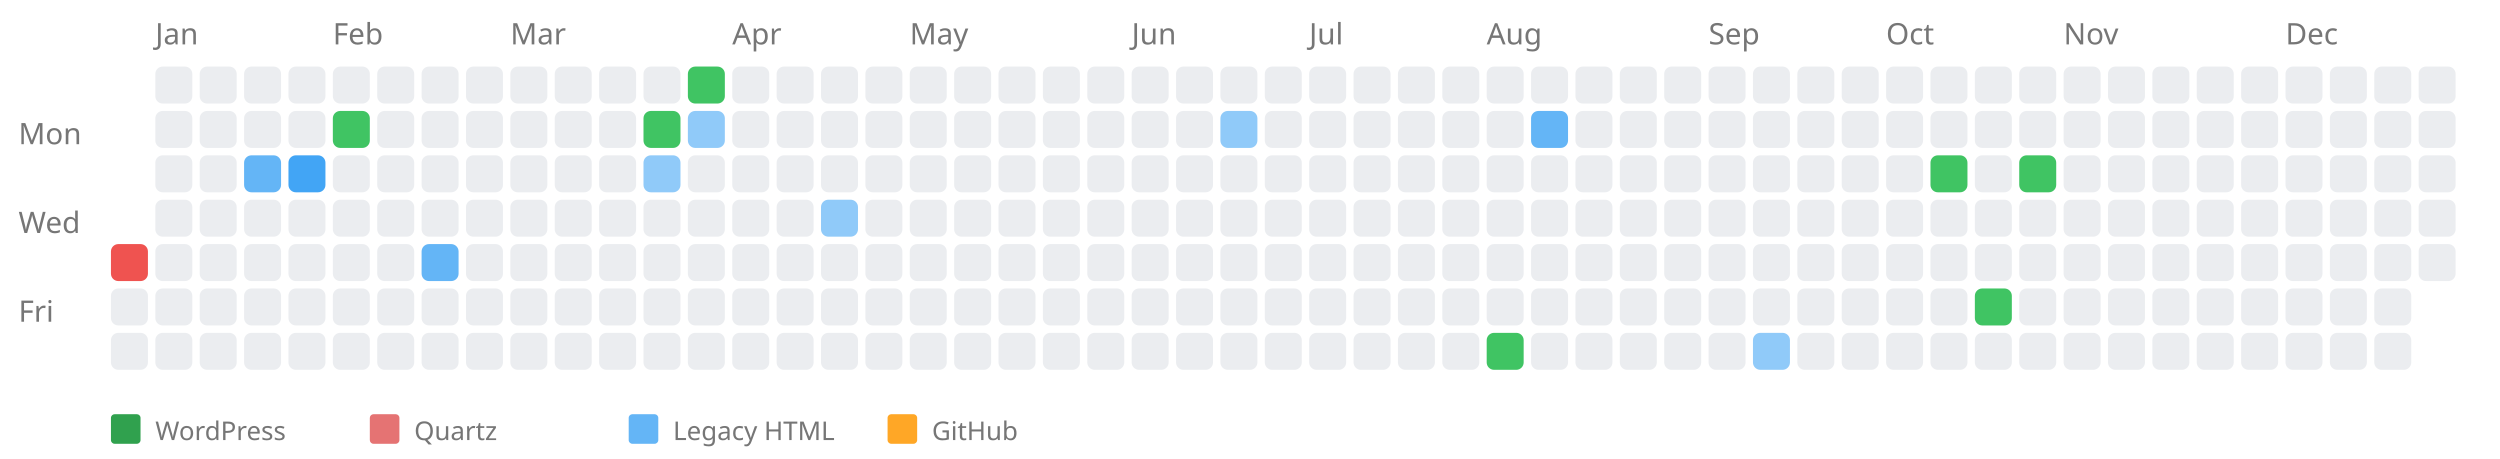
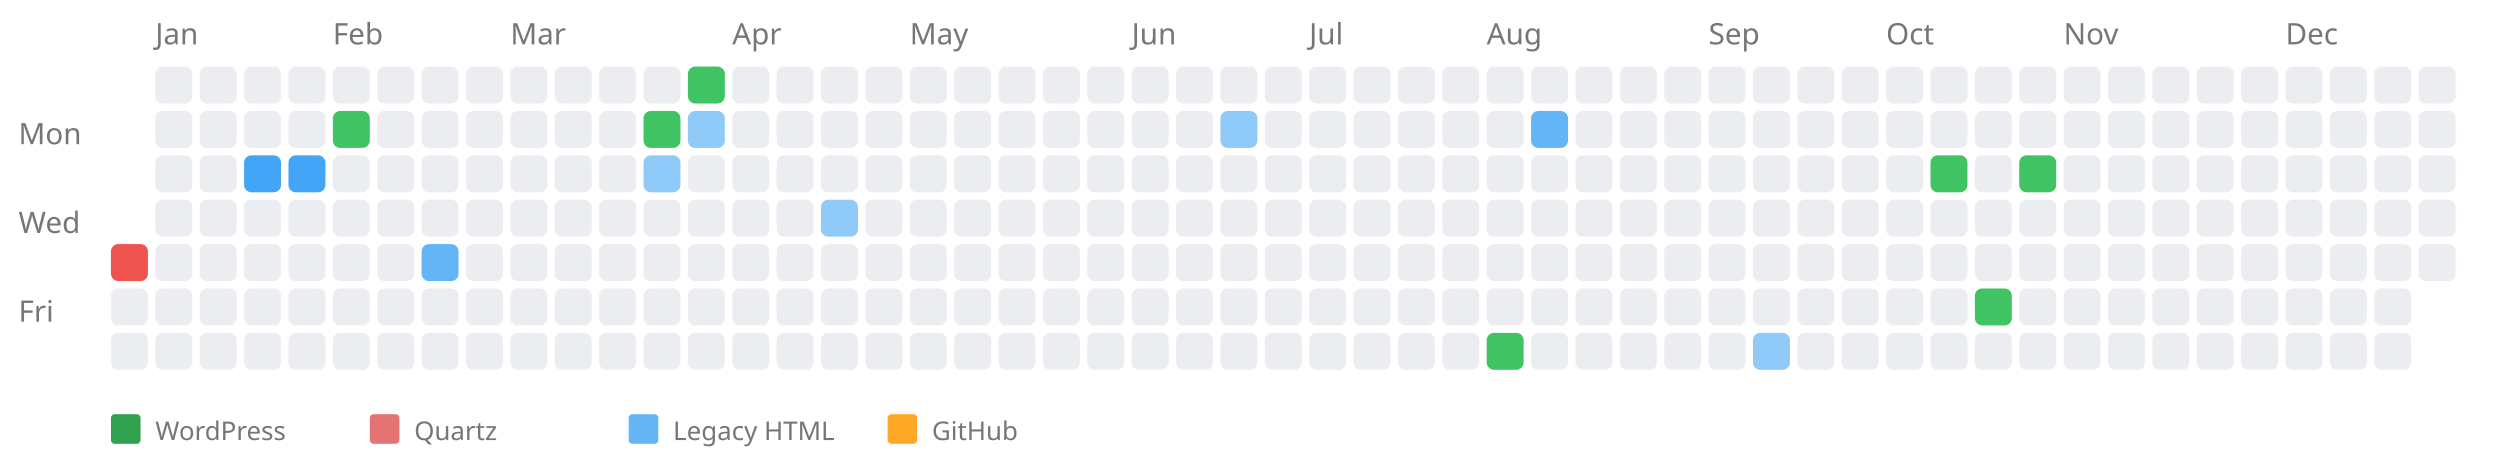
<svg xmlns="http://www.w3.org/2000/svg" width="676" height="124" style="background-color: white;">
  <text x="5" y="39" font-family="sans-serif" font-size="8" fill="#767676">Mon</text>
  <text x="5" y="63" font-family="sans-serif" font-size="8" fill="#767676">Wed</text>
  <text x="5" y="87" font-family="sans-serif" font-size="8" fill="#767676">Fri</text>
  <a href="https://kreier.github.io/quartz/Diary/2009">
    <rect x="30" y="66" width="10" height="10" fill="#ef5350" rx="2" ry="2" />
  </a>
  <rect x="30" y="78" width="10" height="10" fill="#ebedf0" rx="2" ry="2" />
  <rect x="30" y="90" width="10" height="10" fill="#ebedf0" rx="2" ry="2" />
  <text x="42" y="12" font-family="sans-serif" font-size="8" fill="#767676">Jan</text>
  <rect x="42" y="18" width="10" height="10" fill="#ebedf0" rx="2" ry="2" />
  <rect x="42" y="30" width="10" height="10" fill="#ebedf0" rx="2" ry="2" />
  <rect x="42" y="42" width="10" height="10" fill="#ebedf0" rx="2" ry="2" />
  <rect x="42" y="54" width="10" height="10" fill="#ebedf0" rx="2" ry="2" />
  <rect x="42" y="66" width="10" height="10" fill="#ebedf0" rx="2" ry="2" />
  <rect x="42" y="78" width="10" height="10" fill="#ebedf0" rx="2" ry="2" />
  <rect x="42" y="90" width="10" height="10" fill="#ebedf0" rx="2" ry="2" />
  <rect x="54" y="18" width="10" height="10" fill="#ebedf0" rx="2" ry="2" />
  <rect x="54" y="30" width="10" height="10" fill="#ebedf0" rx="2" ry="2" />
  <rect x="54" y="42" width="10" height="10" fill="#ebedf0" rx="2" ry="2" />
  <rect x="54" y="54" width="10" height="10" fill="#ebedf0" rx="2" ry="2" />
  <rect x="54" y="66" width="10" height="10" fill="#ebedf0" rx="2" ry="2" />
  <rect x="54" y="78" width="10" height="10" fill="#ebedf0" rx="2" ry="2" />
  <rect x="54" y="90" width="10" height="10" fill="#ebedf0" rx="2" ry="2" />
  <rect x="66" y="18" width="10" height="10" fill="#ebedf0" rx="2" ry="2" />
  <rect x="66" y="30" width="10" height="10" fill="#ebedf0" rx="2" ry="2" />
  <a href="https://saiht.de/legacy/projekte/projekte.html">
-     <rect x="66" y="42" width="10" height="10" fill="#64b5f6" rx="2" ry="2" />
+     <rect x="66" y="42" width="10" height="10" fill="#42a5f5" rx="2" ry="2" />
  </a>
  <rect x="66" y="54" width="10" height="10" fill="#ebedf0" rx="2" ry="2" />
  <rect x="66" y="66" width="10" height="10" fill="#ebedf0" rx="2" ry="2" />
  <rect x="66" y="78" width="10" height="10" fill="#ebedf0" rx="2" ry="2" />
  <rect x="66" y="90" width="10" height="10" fill="#ebedf0" rx="2" ry="2" />
  <rect x="78" y="18" width="10" height="10" fill="#ebedf0" rx="2" ry="2" />
  <rect x="78" y="30" width="10" height="10" fill="#ebedf0" rx="2" ry="2" />
  <a href="https://saiht.de/legacy/urlaub/2015_usa.html">
    <rect x="78" y="42" width="10" height="10" fill="#42a5f5" rx="2" ry="2" />
  </a>
  <rect x="78" y="54" width="10" height="10" fill="#ebedf0" rx="2" ry="2" />
  <rect x="78" y="66" width="10" height="10" fill="#ebedf0" rx="2" ry="2" />
  <rect x="78" y="78" width="10" height="10" fill="#ebedf0" rx="2" ry="2" />
  <rect x="78" y="90" width="10" height="10" fill="#ebedf0" rx="2" ry="2" />
  <text x="90" y="12" font-family="sans-serif" font-size="8" fill="#767676">Feb</text>
  <rect x="90" y="18" width="10" height="10" fill="#ebedf0" rx="2" ry="2" />
  <a href="https://saiht.de/blog/2009/02/02/wo-ist-der-arbeitgeber-2/">
    <rect x="90" y="30" width="10" height="10" fill="#40c463" rx="2" ry="2" />
  </a>
  <rect x="90" y="42" width="10" height="10" fill="#ebedf0" rx="2" ry="2" />
  <rect x="90" y="54" width="10" height="10" fill="#ebedf0" rx="2" ry="2" />
  <rect x="90" y="66" width="10" height="10" fill="#ebedf0" rx="2" ry="2" />
  <rect x="90" y="78" width="10" height="10" fill="#ebedf0" rx="2" ry="2" />
  <rect x="90" y="90" width="10" height="10" fill="#ebedf0" rx="2" ry="2" />
  <rect x="102" y="18" width="10" height="10" fill="#ebedf0" rx="2" ry="2" />
  <rect x="102" y="30" width="10" height="10" fill="#ebedf0" rx="2" ry="2" />
  <rect x="102" y="42" width="10" height="10" fill="#ebedf0" rx="2" ry="2" />
  <rect x="102" y="54" width="10" height="10" fill="#ebedf0" rx="2" ry="2" />
  <rect x="102" y="66" width="10" height="10" fill="#ebedf0" rx="2" ry="2" />
  <rect x="102" y="78" width="10" height="10" fill="#ebedf0" rx="2" ry="2" />
  <rect x="102" y="90" width="10" height="10" fill="#ebedf0" rx="2" ry="2" />
  <rect x="114" y="18" width="10" height="10" fill="#ebedf0" rx="2" ry="2" />
  <rect x="114" y="30" width="10" height="10" fill="#ebedf0" rx="2" ry="2" />
  <rect x="114" y="42" width="10" height="10" fill="#ebedf0" rx="2" ry="2" />
  <rect x="114" y="54" width="10" height="10" fill="#ebedf0" rx="2" ry="2" />
  <a href="https://saiht.de/legacy/projekte/01bibellesen.html">
    <rect x="114" y="66" width="10" height="10" fill="#64b5f6" rx="2" ry="2" />
  </a>
  <rect x="114" y="78" width="10" height="10" fill="#ebedf0" rx="2" ry="2" />
  <rect x="114" y="90" width="10" height="10" fill="#ebedf0" rx="2" ry="2" />
  <rect x="126" y="18" width="10" height="10" fill="#ebedf0" rx="2" ry="2" />
  <rect x="126" y="30" width="10" height="10" fill="#ebedf0" rx="2" ry="2" />
  <rect x="126" y="42" width="10" height="10" fill="#ebedf0" rx="2" ry="2" />
  <rect x="126" y="54" width="10" height="10" fill="#ebedf0" rx="2" ry="2" />
  <rect x="126" y="66" width="10" height="10" fill="#ebedf0" rx="2" ry="2" />
  <rect x="126" y="78" width="10" height="10" fill="#ebedf0" rx="2" ry="2" />
  <rect x="126" y="90" width="10" height="10" fill="#ebedf0" rx="2" ry="2" />
  <text x="138" y="12" font-family="sans-serif" font-size="8" fill="#767676">Mar</text>
  <rect x="138" y="18" width="10" height="10" fill="#ebedf0" rx="2" ry="2" />
  <rect x="138" y="30" width="10" height="10" fill="#ebedf0" rx="2" ry="2" />
  <rect x="138" y="42" width="10" height="10" fill="#ebedf0" rx="2" ry="2" />
  <rect x="138" y="54" width="10" height="10" fill="#ebedf0" rx="2" ry="2" />
  <rect x="138" y="66" width="10" height="10" fill="#ebedf0" rx="2" ry="2" />
  <rect x="138" y="78" width="10" height="10" fill="#ebedf0" rx="2" ry="2" />
  <rect x="138" y="90" width="10" height="10" fill="#ebedf0" rx="2" ry="2" />
  <rect x="150" y="18" width="10" height="10" fill="#ebedf0" rx="2" ry="2" />
  <rect x="150" y="30" width="10" height="10" fill="#ebedf0" rx="2" ry="2" />
  <rect x="150" y="42" width="10" height="10" fill="#ebedf0" rx="2" ry="2" />
  <rect x="150" y="54" width="10" height="10" fill="#ebedf0" rx="2" ry="2" />
  <rect x="150" y="66" width="10" height="10" fill="#ebedf0" rx="2" ry="2" />
  <rect x="150" y="78" width="10" height="10" fill="#ebedf0" rx="2" ry="2" />
  <rect x="150" y="90" width="10" height="10" fill="#ebedf0" rx="2" ry="2" />
  <rect x="162" y="18" width="10" height="10" fill="#ebedf0" rx="2" ry="2" />
  <rect x="162" y="30" width="10" height="10" fill="#ebedf0" rx="2" ry="2" />
  <rect x="162" y="42" width="10" height="10" fill="#ebedf0" rx="2" ry="2" />
  <rect x="162" y="54" width="10" height="10" fill="#ebedf0" rx="2" ry="2" />
  <rect x="162" y="66" width="10" height="10" fill="#ebedf0" rx="2" ry="2" />
  <rect x="162" y="78" width="10" height="10" fill="#ebedf0" rx="2" ry="2" />
  <rect x="162" y="90" width="10" height="10" fill="#ebedf0" rx="2" ry="2" />
  <rect x="174" y="18" width="10" height="10" fill="#ebedf0" rx="2" ry="2" />
  <a href="https://saiht.de/blog/2009/03/23/aufstieg-in-die-top5000-bei-wikipedia/">
    <rect x="174" y="30" width="10" height="10" fill="#40c463" rx="2" ry="2" />
  </a>
  <a href="https://saiht.de/legacy/computer/computer.html">
    <rect x="174" y="42" width="10" height="10" fill="#90caf9" rx="2" ry="2" />
  </a>
  <rect x="174" y="54" width="10" height="10" fill="#ebedf0" rx="2" ry="2" />
  <rect x="174" y="66" width="10" height="10" fill="#ebedf0" rx="2" ry="2" />
  <rect x="174" y="78" width="10" height="10" fill="#ebedf0" rx="2" ry="2" />
  <rect x="174" y="90" width="10" height="10" fill="#ebedf0" rx="2" ry="2" />
  <a href="https://saiht.de/blog/2009/03/29/weltkarte-von-uniteddomains/">
    <rect x="186" y="18" width="10" height="10" fill="#40c463" rx="2" ry="2" />
  </a>
  <a href="https://saiht.de/legacy/freizeit/fahrrad.html">
    <rect x="186" y="30" width="10" height="10" fill="#90caf9" rx="2" ry="2" />
  </a>
  <rect x="186" y="42" width="10" height="10" fill="#ebedf0" rx="2" ry="2" />
  <rect x="186" y="54" width="10" height="10" fill="#ebedf0" rx="2" ry="2" />
  <rect x="186" y="66" width="10" height="10" fill="#ebedf0" rx="2" ry="2" />
  <rect x="186" y="78" width="10" height="10" fill="#ebedf0" rx="2" ry="2" />
  <rect x="186" y="90" width="10" height="10" fill="#ebedf0" rx="2" ry="2" />
  <text x="198" y="12" font-family="sans-serif" font-size="8" fill="#767676">Apr</text>
  <rect x="198" y="18" width="10" height="10" fill="#ebedf0" rx="2" ry="2" />
  <rect x="198" y="30" width="10" height="10" fill="#ebedf0" rx="2" ry="2" />
  <rect x="198" y="42" width="10" height="10" fill="#ebedf0" rx="2" ry="2" />
  <rect x="198" y="54" width="10" height="10" fill="#ebedf0" rx="2" ry="2" />
  <rect x="198" y="66" width="10" height="10" fill="#ebedf0" rx="2" ry="2" />
  <rect x="198" y="78" width="10" height="10" fill="#ebedf0" rx="2" ry="2" />
  <rect x="198" y="90" width="10" height="10" fill="#ebedf0" rx="2" ry="2" />
  <rect x="210" y="18" width="10" height="10" fill="#ebedf0" rx="2" ry="2" />
  <rect x="210" y="30" width="10" height="10" fill="#ebedf0" rx="2" ry="2" />
  <rect x="210" y="42" width="10" height="10" fill="#ebedf0" rx="2" ry="2" />
  <rect x="210" y="54" width="10" height="10" fill="#ebedf0" rx="2" ry="2" />
  <rect x="210" y="66" width="10" height="10" fill="#ebedf0" rx="2" ry="2" />
  <rect x="210" y="78" width="10" height="10" fill="#ebedf0" rx="2" ry="2" />
  <rect x="210" y="90" width="10" height="10" fill="#ebedf0" rx="2" ry="2" />
  <rect x="222" y="18" width="10" height="10" fill="#ebedf0" rx="2" ry="2" />
  <rect x="222" y="30" width="10" height="10" fill="#ebedf0" rx="2" ry="2" />
  <rect x="222" y="42" width="10" height="10" fill="#ebedf0" rx="2" ry="2" />
  <a href="https://saiht.de/legacy/urlaub/2008_usa.html">
    <rect x="222" y="54" width="10" height="10" fill="#90caf9" rx="2" ry="2" />
  </a>
  <rect x="222" y="66" width="10" height="10" fill="#ebedf0" rx="2" ry="2" />
  <rect x="222" y="78" width="10" height="10" fill="#ebedf0" rx="2" ry="2" />
  <rect x="222" y="90" width="10" height="10" fill="#ebedf0" rx="2" ry="2" />
  <rect x="234" y="18" width="10" height="10" fill="#ebedf0" rx="2" ry="2" />
  <rect x="234" y="30" width="10" height="10" fill="#ebedf0" rx="2" ry="2" />
  <rect x="234" y="42" width="10" height="10" fill="#ebedf0" rx="2" ry="2" />
  <rect x="234" y="54" width="10" height="10" fill="#ebedf0" rx="2" ry="2" />
  <rect x="234" y="66" width="10" height="10" fill="#ebedf0" rx="2" ry="2" />
  <rect x="234" y="78" width="10" height="10" fill="#ebedf0" rx="2" ry="2" />
  <rect x="234" y="90" width="10" height="10" fill="#ebedf0" rx="2" ry="2" />
  <text x="246" y="12" font-family="sans-serif" font-size="8" fill="#767676">May</text>
  <rect x="246" y="18" width="10" height="10" fill="#ebedf0" rx="2" ry="2" />
  <rect x="246" y="30" width="10" height="10" fill="#ebedf0" rx="2" ry="2" />
  <rect x="246" y="42" width="10" height="10" fill="#ebedf0" rx="2" ry="2" />
  <rect x="246" y="54" width="10" height="10" fill="#ebedf0" rx="2" ry="2" />
  <rect x="246" y="66" width="10" height="10" fill="#ebedf0" rx="2" ry="2" />
  <rect x="246" y="78" width="10" height="10" fill="#ebedf0" rx="2" ry="2" />
  <rect x="246" y="90" width="10" height="10" fill="#ebedf0" rx="2" ry="2" />
  <rect x="258" y="18" width="10" height="10" fill="#ebedf0" rx="2" ry="2" />
  <rect x="258" y="30" width="10" height="10" fill="#ebedf0" rx="2" ry="2" />
  <rect x="258" y="42" width="10" height="10" fill="#ebedf0" rx="2" ry="2" />
  <rect x="258" y="54" width="10" height="10" fill="#ebedf0" rx="2" ry="2" />
  <rect x="258" y="66" width="10" height="10" fill="#ebedf0" rx="2" ry="2" />
  <rect x="258" y="78" width="10" height="10" fill="#ebedf0" rx="2" ry="2" />
  <rect x="258" y="90" width="10" height="10" fill="#ebedf0" rx="2" ry="2" />
  <rect x="270" y="18" width="10" height="10" fill="#ebedf0" rx="2" ry="2" />
  <rect x="270" y="30" width="10" height="10" fill="#ebedf0" rx="2" ry="2" />
  <rect x="270" y="42" width="10" height="10" fill="#ebedf0" rx="2" ry="2" />
  <rect x="270" y="54" width="10" height="10" fill="#ebedf0" rx="2" ry="2" />
  <rect x="270" y="66" width="10" height="10" fill="#ebedf0" rx="2" ry="2" />
  <rect x="270" y="78" width="10" height="10" fill="#ebedf0" rx="2" ry="2" />
  <rect x="270" y="90" width="10" height="10" fill="#ebedf0" rx="2" ry="2" />
  <rect x="282" y="18" width="10" height="10" fill="#ebedf0" rx="2" ry="2" />
  <rect x="282" y="30" width="10" height="10" fill="#ebedf0" rx="2" ry="2" />
  <rect x="282" y="42" width="10" height="10" fill="#ebedf0" rx="2" ry="2" />
  <rect x="282" y="54" width="10" height="10" fill="#ebedf0" rx="2" ry="2" />
  <rect x="282" y="66" width="10" height="10" fill="#ebedf0" rx="2" ry="2" />
  <rect x="282" y="78" width="10" height="10" fill="#ebedf0" rx="2" ry="2" />
  <rect x="282" y="90" width="10" height="10" fill="#ebedf0" rx="2" ry="2" />
  <rect x="294" y="18" width="10" height="10" fill="#ebedf0" rx="2" ry="2" />
  <rect x="294" y="30" width="10" height="10" fill="#ebedf0" rx="2" ry="2" />
  <rect x="294" y="42" width="10" height="10" fill="#ebedf0" rx="2" ry="2" />
  <rect x="294" y="54" width="10" height="10" fill="#ebedf0" rx="2" ry="2" />
  <rect x="294" y="66" width="10" height="10" fill="#ebedf0" rx="2" ry="2" />
  <rect x="294" y="78" width="10" height="10" fill="#ebedf0" rx="2" ry="2" />
  <rect x="294" y="90" width="10" height="10" fill="#ebedf0" rx="2" ry="2" />
  <text x="306" y="12" font-family="sans-serif" font-size="8" fill="#767676">Jun</text>
  <rect x="306" y="18" width="10" height="10" fill="#ebedf0" rx="2" ry="2" />
  <rect x="306" y="30" width="10" height="10" fill="#ebedf0" rx="2" ry="2" />
  <rect x="306" y="42" width="10" height="10" fill="#ebedf0" rx="2" ry="2" />
  <rect x="306" y="54" width="10" height="10" fill="#ebedf0" rx="2" ry="2" />
  <rect x="306" y="66" width="10" height="10" fill="#ebedf0" rx="2" ry="2" />
  <rect x="306" y="78" width="10" height="10" fill="#ebedf0" rx="2" ry="2" />
  <rect x="306" y="90" width="10" height="10" fill="#ebedf0" rx="2" ry="2" />
  <rect x="318" y="18" width="10" height="10" fill="#ebedf0" rx="2" ry="2" />
  <rect x="318" y="30" width="10" height="10" fill="#ebedf0" rx="2" ry="2" />
  <rect x="318" y="42" width="10" height="10" fill="#ebedf0" rx="2" ry="2" />
  <rect x="318" y="54" width="10" height="10" fill="#ebedf0" rx="2" ry="2" />
  <rect x="318" y="66" width="10" height="10" fill="#ebedf0" rx="2" ry="2" />
  <rect x="318" y="78" width="10" height="10" fill="#ebedf0" rx="2" ry="2" />
  <rect x="318" y="90" width="10" height="10" fill="#ebedf0" rx="2" ry="2" />
  <rect x="330" y="18" width="10" height="10" fill="#ebedf0" rx="2" ry="2" />
  <a href="https://saiht.de/legacy/freizeit/bilder.html">
    <rect x="330" y="30" width="10" height="10" fill="#90caf9" rx="2" ry="2" />
  </a>
  <rect x="330" y="42" width="10" height="10" fill="#ebedf0" rx="2" ry="2" />
  <rect x="330" y="54" width="10" height="10" fill="#ebedf0" rx="2" ry="2" />
  <rect x="330" y="66" width="10" height="10" fill="#ebedf0" rx="2" ry="2" />
  <rect x="330" y="78" width="10" height="10" fill="#ebedf0" rx="2" ry="2" />
  <rect x="330" y="90" width="10" height="10" fill="#ebedf0" rx="2" ry="2" />
  <rect x="342" y="18" width="10" height="10" fill="#ebedf0" rx="2" ry="2" />
  <rect x="342" y="30" width="10" height="10" fill="#ebedf0" rx="2" ry="2" />
  <rect x="342" y="42" width="10" height="10" fill="#ebedf0" rx="2" ry="2" />
  <rect x="342" y="54" width="10" height="10" fill="#ebedf0" rx="2" ry="2" />
  <rect x="342" y="66" width="10" height="10" fill="#ebedf0" rx="2" ry="2" />
  <rect x="342" y="78" width="10" height="10" fill="#ebedf0" rx="2" ry="2" />
  <rect x="342" y="90" width="10" height="10" fill="#ebedf0" rx="2" ry="2" />
  <text x="354" y="12" font-family="sans-serif" font-size="8" fill="#767676">Jul</text>
  <rect x="354" y="18" width="10" height="10" fill="#ebedf0" rx="2" ry="2" />
  <rect x="354" y="30" width="10" height="10" fill="#ebedf0" rx="2" ry="2" />
  <rect x="354" y="42" width="10" height="10" fill="#ebedf0" rx="2" ry="2" />
  <rect x="354" y="54" width="10" height="10" fill="#ebedf0" rx="2" ry="2" />
  <rect x="354" y="66" width="10" height="10" fill="#ebedf0" rx="2" ry="2" />
  <rect x="354" y="78" width="10" height="10" fill="#ebedf0" rx="2" ry="2" />
  <rect x="354" y="90" width="10" height="10" fill="#ebedf0" rx="2" ry="2" />
  <rect x="366" y="18" width="10" height="10" fill="#ebedf0" rx="2" ry="2" />
  <rect x="366" y="30" width="10" height="10" fill="#ebedf0" rx="2" ry="2" />
  <rect x="366" y="42" width="10" height="10" fill="#ebedf0" rx="2" ry="2" />
  <rect x="366" y="54" width="10" height="10" fill="#ebedf0" rx="2" ry="2" />
  <rect x="366" y="66" width="10" height="10" fill="#ebedf0" rx="2" ry="2" />
  <rect x="366" y="78" width="10" height="10" fill="#ebedf0" rx="2" ry="2" />
  <rect x="366" y="90" width="10" height="10" fill="#ebedf0" rx="2" ry="2" />
  <rect x="378" y="18" width="10" height="10" fill="#ebedf0" rx="2" ry="2" />
  <rect x="378" y="30" width="10" height="10" fill="#ebedf0" rx="2" ry="2" />
  <rect x="378" y="42" width="10" height="10" fill="#ebedf0" rx="2" ry="2" />
  <rect x="378" y="54" width="10" height="10" fill="#ebedf0" rx="2" ry="2" />
  <rect x="378" y="66" width="10" height="10" fill="#ebedf0" rx="2" ry="2" />
  <rect x="378" y="78" width="10" height="10" fill="#ebedf0" rx="2" ry="2" />
  <rect x="378" y="90" width="10" height="10" fill="#ebedf0" rx="2" ry="2" />
  <rect x="390" y="18" width="10" height="10" fill="#ebedf0" rx="2" ry="2" />
  <rect x="390" y="30" width="10" height="10" fill="#ebedf0" rx="2" ry="2" />
  <rect x="390" y="42" width="10" height="10" fill="#ebedf0" rx="2" ry="2" />
  <rect x="390" y="54" width="10" height="10" fill="#ebedf0" rx="2" ry="2" />
  <rect x="390" y="66" width="10" height="10" fill="#ebedf0" rx="2" ry="2" />
  <rect x="390" y="78" width="10" height="10" fill="#ebedf0" rx="2" ry="2" />
  <rect x="390" y="90" width="10" height="10" fill="#ebedf0" rx="2" ry="2" />
  <text x="402" y="12" font-family="sans-serif" font-size="8" fill="#767676">Aug</text>
  <rect x="402" y="18" width="10" height="10" fill="#ebedf0" rx="2" ry="2" />
  <rect x="402" y="30" width="10" height="10" fill="#ebedf0" rx="2" ry="2" />
  <rect x="402" y="42" width="10" height="10" fill="#ebedf0" rx="2" ry="2" />
  <rect x="402" y="54" width="10" height="10" fill="#ebedf0" rx="2" ry="2" />
  <rect x="402" y="66" width="10" height="10" fill="#ebedf0" rx="2" ry="2" />
  <rect x="402" y="78" width="10" height="10" fill="#ebedf0" rx="2" ry="2" />
  <a href="https://saiht.de/blog/2009/08/08/ausflug-nach-syrien-und-jordanien/">
    <rect x="402" y="90" width="10" height="10" fill="#40c463" rx="2" ry="2" />
  </a>
  <rect x="414" y="18" width="10" height="10" fill="#ebedf0" rx="2" ry="2" />
  <a href="https://saiht.de/legacy/urlaub/2009_jordanien.html">
    <rect x="414" y="30" width="10" height="10" fill="#64b5f6" rx="2" ry="2" />
  </a>
  <rect x="414" y="42" width="10" height="10" fill="#ebedf0" rx="2" ry="2" />
  <rect x="414" y="54" width="10" height="10" fill="#ebedf0" rx="2" ry="2" />
  <rect x="414" y="66" width="10" height="10" fill="#ebedf0" rx="2" ry="2" />
  <rect x="414" y="78" width="10" height="10" fill="#ebedf0" rx="2" ry="2" />
  <rect x="414" y="90" width="10" height="10" fill="#ebedf0" rx="2" ry="2" />
  <rect x="426" y="18" width="10" height="10" fill="#ebedf0" rx="2" ry="2" />
  <rect x="426" y="30" width="10" height="10" fill="#ebedf0" rx="2" ry="2" />
  <rect x="426" y="42" width="10" height="10" fill="#ebedf0" rx="2" ry="2" />
  <rect x="426" y="54" width="10" height="10" fill="#ebedf0" rx="2" ry="2" />
  <rect x="426" y="66" width="10" height="10" fill="#ebedf0" rx="2" ry="2" />
  <rect x="426" y="78" width="10" height="10" fill="#ebedf0" rx="2" ry="2" />
  <rect x="426" y="90" width="10" height="10" fill="#ebedf0" rx="2" ry="2" />
  <rect x="438" y="18" width="10" height="10" fill="#ebedf0" rx="2" ry="2" />
  <rect x="438" y="30" width="10" height="10" fill="#ebedf0" rx="2" ry="2" />
  <rect x="438" y="42" width="10" height="10" fill="#ebedf0" rx="2" ry="2" />
  <rect x="438" y="54" width="10" height="10" fill="#ebedf0" rx="2" ry="2" />
  <rect x="438" y="66" width="10" height="10" fill="#ebedf0" rx="2" ry="2" />
  <rect x="438" y="78" width="10" height="10" fill="#ebedf0" rx="2" ry="2" />
  <rect x="438" y="90" width="10" height="10" fill="#ebedf0" rx="2" ry="2" />
  <rect x="450" y="18" width="10" height="10" fill="#ebedf0" rx="2" ry="2" />
  <rect x="450" y="30" width="10" height="10" fill="#ebedf0" rx="2" ry="2" />
  <rect x="450" y="42" width="10" height="10" fill="#ebedf0" rx="2" ry="2" />
  <rect x="450" y="54" width="10" height="10" fill="#ebedf0" rx="2" ry="2" />
  <rect x="450" y="66" width="10" height="10" fill="#ebedf0" rx="2" ry="2" />
  <rect x="450" y="78" width="10" height="10" fill="#ebedf0" rx="2" ry="2" />
  <rect x="450" y="90" width="10" height="10" fill="#ebedf0" rx="2" ry="2" />
  <text x="462" y="12" font-family="sans-serif" font-size="8" fill="#767676">Sep</text>
  <rect x="462" y="18" width="10" height="10" fill="#ebedf0" rx="2" ry="2" />
  <rect x="462" y="30" width="10" height="10" fill="#ebedf0" rx="2" ry="2" />
  <rect x="462" y="42" width="10" height="10" fill="#ebedf0" rx="2" ry="2" />
  <rect x="462" y="54" width="10" height="10" fill="#ebedf0" rx="2" ry="2" />
  <rect x="462" y="66" width="10" height="10" fill="#ebedf0" rx="2" ry="2" />
  <rect x="462" y="78" width="10" height="10" fill="#ebedf0" rx="2" ry="2" />
  <rect x="462" y="90" width="10" height="10" fill="#ebedf0" rx="2" ry="2" />
  <rect x="474" y="18" width="10" height="10" fill="#ebedf0" rx="2" ry="2" />
  <rect x="474" y="30" width="10" height="10" fill="#ebedf0" rx="2" ry="2" />
  <rect x="474" y="42" width="10" height="10" fill="#ebedf0" rx="2" ry="2" />
  <rect x="474" y="54" width="10" height="10" fill="#ebedf0" rx="2" ry="2" />
  <rect x="474" y="66" width="10" height="10" fill="#ebedf0" rx="2" ry="2" />
  <rect x="474" y="78" width="10" height="10" fill="#ebedf0" rx="2" ry="2" />
  <a href="https://saiht.de/legacy/logfeile/friends.html">
    <rect x="474" y="90" width="10" height="10" fill="#90caf9" rx="2" ry="2" />
  </a>
  <rect x="486" y="18" width="10" height="10" fill="#ebedf0" rx="2" ry="2" />
  <rect x="486" y="30" width="10" height="10" fill="#ebedf0" rx="2" ry="2" />
  <rect x="486" y="42" width="10" height="10" fill="#ebedf0" rx="2" ry="2" />
  <rect x="486" y="54" width="10" height="10" fill="#ebedf0" rx="2" ry="2" />
  <rect x="486" y="66" width="10" height="10" fill="#ebedf0" rx="2" ry="2" />
  <rect x="486" y="78" width="10" height="10" fill="#ebedf0" rx="2" ry="2" />
  <rect x="486" y="90" width="10" height="10" fill="#ebedf0" rx="2" ry="2" />
  <rect x="498" y="18" width="10" height="10" fill="#ebedf0" rx="2" ry="2" />
  <rect x="498" y="30" width="10" height="10" fill="#ebedf0" rx="2" ry="2" />
  <rect x="498" y="42" width="10" height="10" fill="#ebedf0" rx="2" ry="2" />
  <rect x="498" y="54" width="10" height="10" fill="#ebedf0" rx="2" ry="2" />
  <rect x="498" y="66" width="10" height="10" fill="#ebedf0" rx="2" ry="2" />
  <rect x="498" y="78" width="10" height="10" fill="#ebedf0" rx="2" ry="2" />
  <rect x="498" y="90" width="10" height="10" fill="#ebedf0" rx="2" ry="2" />
  <text x="510" y="12" font-family="sans-serif" font-size="8" fill="#767676">Oct</text>
  <rect x="510" y="18" width="10" height="10" fill="#ebedf0" rx="2" ry="2" />
  <rect x="510" y="30" width="10" height="10" fill="#ebedf0" rx="2" ry="2" />
  <rect x="510" y="42" width="10" height="10" fill="#ebedf0" rx="2" ry="2" />
  <rect x="510" y="54" width="10" height="10" fill="#ebedf0" rx="2" ry="2" />
  <rect x="510" y="66" width="10" height="10" fill="#ebedf0" rx="2" ry="2" />
  <rect x="510" y="78" width="10" height="10" fill="#ebedf0" rx="2" ry="2" />
  <rect x="510" y="90" width="10" height="10" fill="#ebedf0" rx="2" ry="2" />
  <rect x="522" y="18" width="10" height="10" fill="#ebedf0" rx="2" ry="2" />
  <rect x="522" y="30" width="10" height="10" fill="#ebedf0" rx="2" ry="2" />
  <a href="https://saiht.de/blog/2009/10/13/zuruck-aus-moskau/">
    <rect x="522" y="42" width="10" height="10" fill="#40c463" rx="2" ry="2" />
  </a>
  <rect x="522" y="54" width="10" height="10" fill="#ebedf0" rx="2" ry="2" />
  <rect x="522" y="66" width="10" height="10" fill="#ebedf0" rx="2" ry="2" />
  <rect x="522" y="78" width="10" height="10" fill="#ebedf0" rx="2" ry="2" />
  <rect x="522" y="90" width="10" height="10" fill="#ebedf0" rx="2" ry="2" />
  <rect x="534" y="18" width="10" height="10" fill="#ebedf0" rx="2" ry="2" />
  <rect x="534" y="30" width="10" height="10" fill="#ebedf0" rx="2" ry="2" />
  <rect x="534" y="42" width="10" height="10" fill="#ebedf0" rx="2" ry="2" />
  <rect x="534" y="54" width="10" height="10" fill="#ebedf0" rx="2" ry="2" />
  <rect x="534" y="66" width="10" height="10" fill="#ebedf0" rx="2" ry="2" />
  <a href="https://saiht.de/blog/2009/10/23/zuruck-aus-moskau-2/">
    <rect x="534" y="78" width="10" height="10" fill="#40c463" rx="2" ry="2" />
  </a>
  <rect x="534" y="90" width="10" height="10" fill="#ebedf0" rx="2" ry="2" />
  <rect x="546" y="18" width="10" height="10" fill="#ebedf0" rx="2" ry="2" />
  <rect x="546" y="30" width="10" height="10" fill="#ebedf0" rx="2" ry="2" />
  <a href="https://saiht.de/blog/2009/10/27/weiterer-server/">
    <rect x="546" y="42" width="10" height="10" fill="#40c463" rx="2" ry="2" />
  </a>
  <rect x="546" y="54" width="10" height="10" fill="#ebedf0" rx="2" ry="2" />
  <rect x="546" y="66" width="10" height="10" fill="#ebedf0" rx="2" ry="2" />
  <rect x="546" y="78" width="10" height="10" fill="#ebedf0" rx="2" ry="2" />
  <rect x="546" y="90" width="10" height="10" fill="#ebedf0" rx="2" ry="2" />
  <text x="558" y="12" font-family="sans-serif" font-size="8" fill="#767676">Nov</text>
  <rect x="558" y="18" width="10" height="10" fill="#ebedf0" rx="2" ry="2" />
  <rect x="558" y="30" width="10" height="10" fill="#ebedf0" rx="2" ry="2" />
  <rect x="558" y="42" width="10" height="10" fill="#ebedf0" rx="2" ry="2" />
  <rect x="558" y="54" width="10" height="10" fill="#ebedf0" rx="2" ry="2" />
  <rect x="558" y="66" width="10" height="10" fill="#ebedf0" rx="2" ry="2" />
  <rect x="558" y="78" width="10" height="10" fill="#ebedf0" rx="2" ry="2" />
  <rect x="558" y="90" width="10" height="10" fill="#ebedf0" rx="2" ry="2" />
  <rect x="570" y="18" width="10" height="10" fill="#ebedf0" rx="2" ry="2" />
  <rect x="570" y="30" width="10" height="10" fill="#ebedf0" rx="2" ry="2" />
  <rect x="570" y="42" width="10" height="10" fill="#ebedf0" rx="2" ry="2" />
  <rect x="570" y="54" width="10" height="10" fill="#ebedf0" rx="2" ry="2" />
  <rect x="570" y="66" width="10" height="10" fill="#ebedf0" rx="2" ry="2" />
  <rect x="570" y="78" width="10" height="10" fill="#ebedf0" rx="2" ry="2" />
  <rect x="570" y="90" width="10" height="10" fill="#ebedf0" rx="2" ry="2" />
  <rect x="582" y="18" width="10" height="10" fill="#ebedf0" rx="2" ry="2" />
  <rect x="582" y="30" width="10" height="10" fill="#ebedf0" rx="2" ry="2" />
  <rect x="582" y="42" width="10" height="10" fill="#ebedf0" rx="2" ry="2" />
  <rect x="582" y="54" width="10" height="10" fill="#ebedf0" rx="2" ry="2" />
  <rect x="582" y="66" width="10" height="10" fill="#ebedf0" rx="2" ry="2" />
  <rect x="582" y="78" width="10" height="10" fill="#ebedf0" rx="2" ry="2" />
  <rect x="582" y="90" width="10" height="10" fill="#ebedf0" rx="2" ry="2" />
  <rect x="594" y="18" width="10" height="10" fill="#ebedf0" rx="2" ry="2" />
  <rect x="594" y="30" width="10" height="10" fill="#ebedf0" rx="2" ry="2" />
  <rect x="594" y="42" width="10" height="10" fill="#ebedf0" rx="2" ry="2" />
  <rect x="594" y="54" width="10" height="10" fill="#ebedf0" rx="2" ry="2" />
  <rect x="594" y="66" width="10" height="10" fill="#ebedf0" rx="2" ry="2" />
  <rect x="594" y="78" width="10" height="10" fill="#ebedf0" rx="2" ry="2" />
  <rect x="594" y="90" width="10" height="10" fill="#ebedf0" rx="2" ry="2" />
  <rect x="606" y="18" width="10" height="10" fill="#ebedf0" rx="2" ry="2" />
  <rect x="606" y="30" width="10" height="10" fill="#ebedf0" rx="2" ry="2" />
  <rect x="606" y="42" width="10" height="10" fill="#ebedf0" rx="2" ry="2" />
  <rect x="606" y="54" width="10" height="10" fill="#ebedf0" rx="2" ry="2" />
  <rect x="606" y="66" width="10" height="10" fill="#ebedf0" rx="2" ry="2" />
  <rect x="606" y="78" width="10" height="10" fill="#ebedf0" rx="2" ry="2" />
  <rect x="606" y="90" width="10" height="10" fill="#ebedf0" rx="2" ry="2" />
  <text x="618" y="12" font-family="sans-serif" font-size="8" fill="#767676">Dec</text>
  <rect x="618" y="18" width="10" height="10" fill="#ebedf0" rx="2" ry="2" />
  <rect x="618" y="30" width="10" height="10" fill="#ebedf0" rx="2" ry="2" />
  <rect x="618" y="42" width="10" height="10" fill="#ebedf0" rx="2" ry="2" />
  <rect x="618" y="54" width="10" height="10" fill="#ebedf0" rx="2" ry="2" />
  <rect x="618" y="66" width="10" height="10" fill="#ebedf0" rx="2" ry="2" />
  <rect x="618" y="78" width="10" height="10" fill="#ebedf0" rx="2" ry="2" />
  <rect x="618" y="90" width="10" height="10" fill="#ebedf0" rx="2" ry="2" />
  <rect x="630" y="18" width="10" height="10" fill="#ebedf0" rx="2" ry="2" />
  <rect x="630" y="30" width="10" height="10" fill="#ebedf0" rx="2" ry="2" />
  <rect x="630" y="42" width="10" height="10" fill="#ebedf0" rx="2" ry="2" />
  <rect x="630" y="54" width="10" height="10" fill="#ebedf0" rx="2" ry="2" />
  <rect x="630" y="66" width="10" height="10" fill="#ebedf0" rx="2" ry="2" />
  <rect x="630" y="78" width="10" height="10" fill="#ebedf0" rx="2" ry="2" />
  <rect x="630" y="90" width="10" height="10" fill="#ebedf0" rx="2" ry="2" />
  <rect x="642" y="18" width="10" height="10" fill="#ebedf0" rx="2" ry="2" />
  <rect x="642" y="30" width="10" height="10" fill="#ebedf0" rx="2" ry="2" />
  <rect x="642" y="42" width="10" height="10" fill="#ebedf0" rx="2" ry="2" />
  <rect x="642" y="54" width="10" height="10" fill="#ebedf0" rx="2" ry="2" />
  <rect x="642" y="66" width="10" height="10" fill="#ebedf0" rx="2" ry="2" />
  <rect x="642" y="78" width="10" height="10" fill="#ebedf0" rx="2" ry="2" />
  <rect x="642" y="90" width="10" height="10" fill="#ebedf0" rx="2" ry="2" />
  <rect x="654" y="18" width="10" height="10" fill="#ebedf0" rx="2" ry="2" />
  <rect x="654" y="30" width="10" height="10" fill="#ebedf0" rx="2" ry="2" />
  <rect x="654" y="42" width="10" height="10" fill="#ebedf0" rx="2" ry="2" />
  <rect x="654" y="54" width="10" height="10" fill="#ebedf0" rx="2" ry="2" />
  <rect x="654" y="66" width="10" height="10" fill="#ebedf0" rx="2" ry="2" />
  <rect x="30" y="112" width="8" height="8" fill="#30a14e" rx="1" ry="1" />
  <text x="42" y="119" font-family="sans-serif" font-size="7" fill="#767676">WordPress</text>
  <rect x="100" y="112" width="8" height="8" fill="#e57373" rx="1" ry="1" />
  <text x="112" y="119" font-family="sans-serif" font-size="7" fill="#767676">Quartz</text>
  <rect x="170" y="112" width="8" height="8" fill="#64b5f6" rx="1" ry="1" />
  <text x="182" y="119" font-family="sans-serif" font-size="7" fill="#767676">Legacy HTML</text>
  <rect x="240" y="112" width="8" height="8" fill="#ffa726" rx="1" ry="1" />
  <text x="252" y="119" font-family="sans-serif" font-size="7" fill="#767676">GitHub</text>
</svg>
